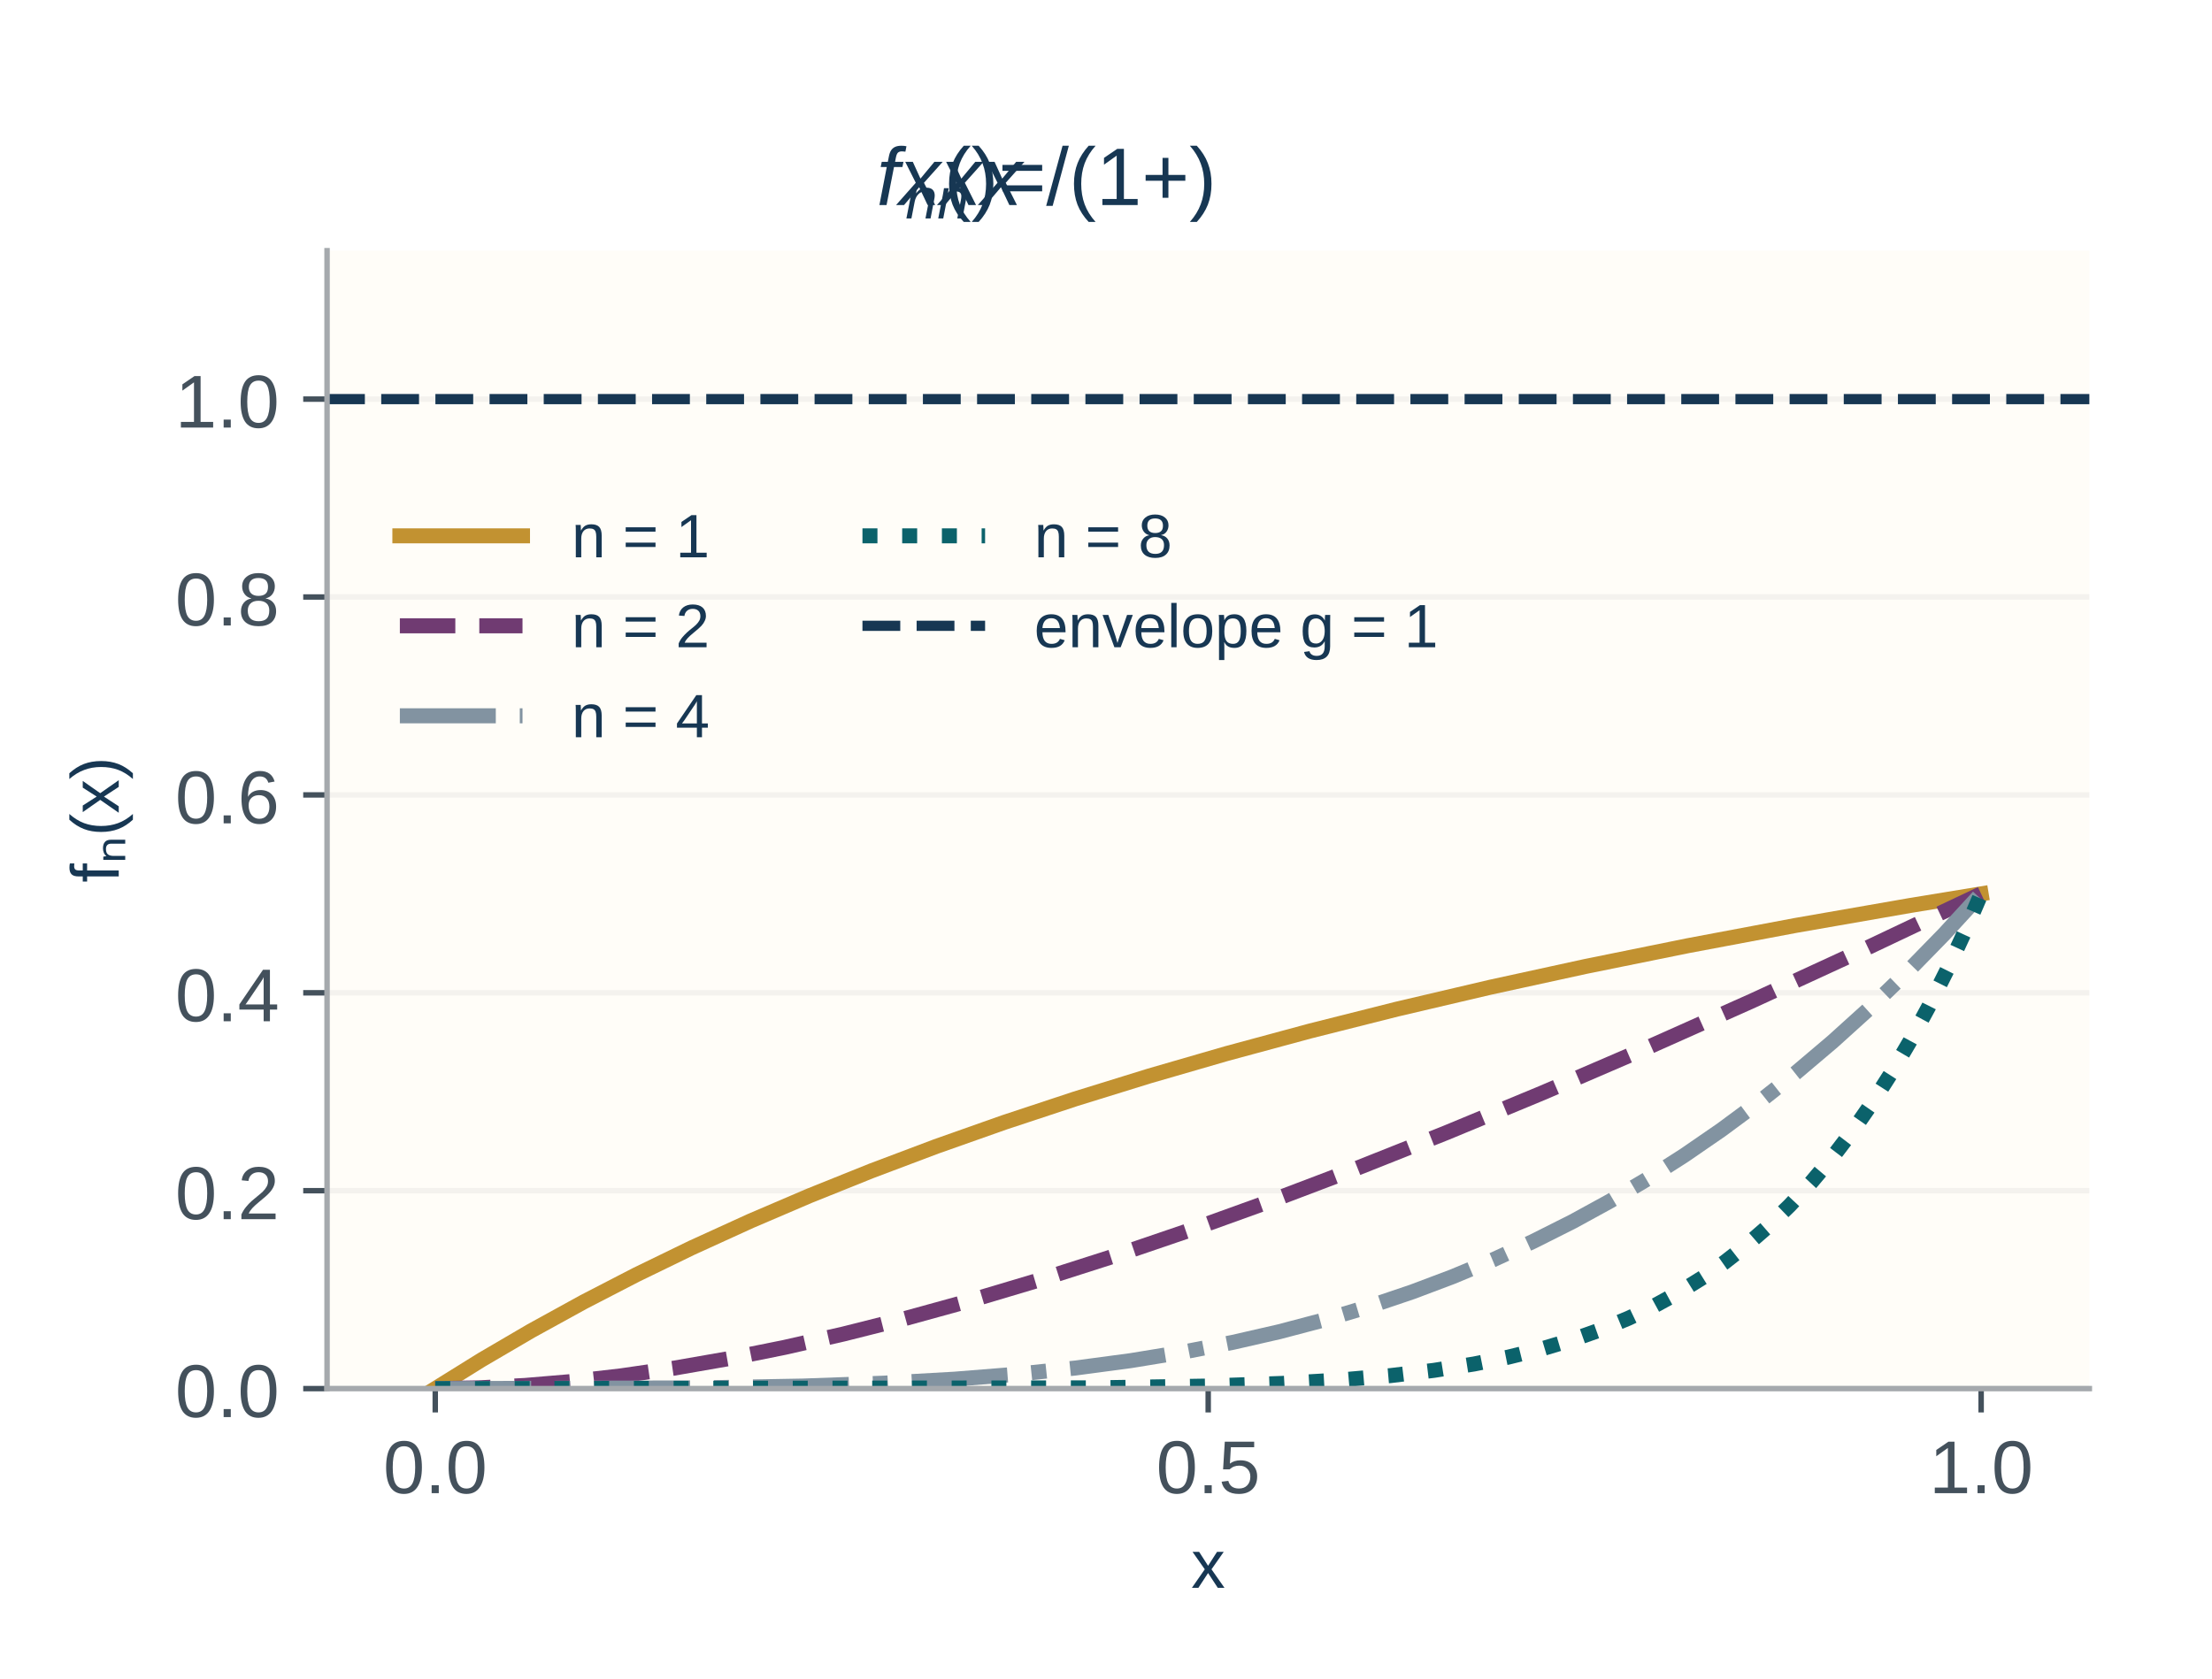
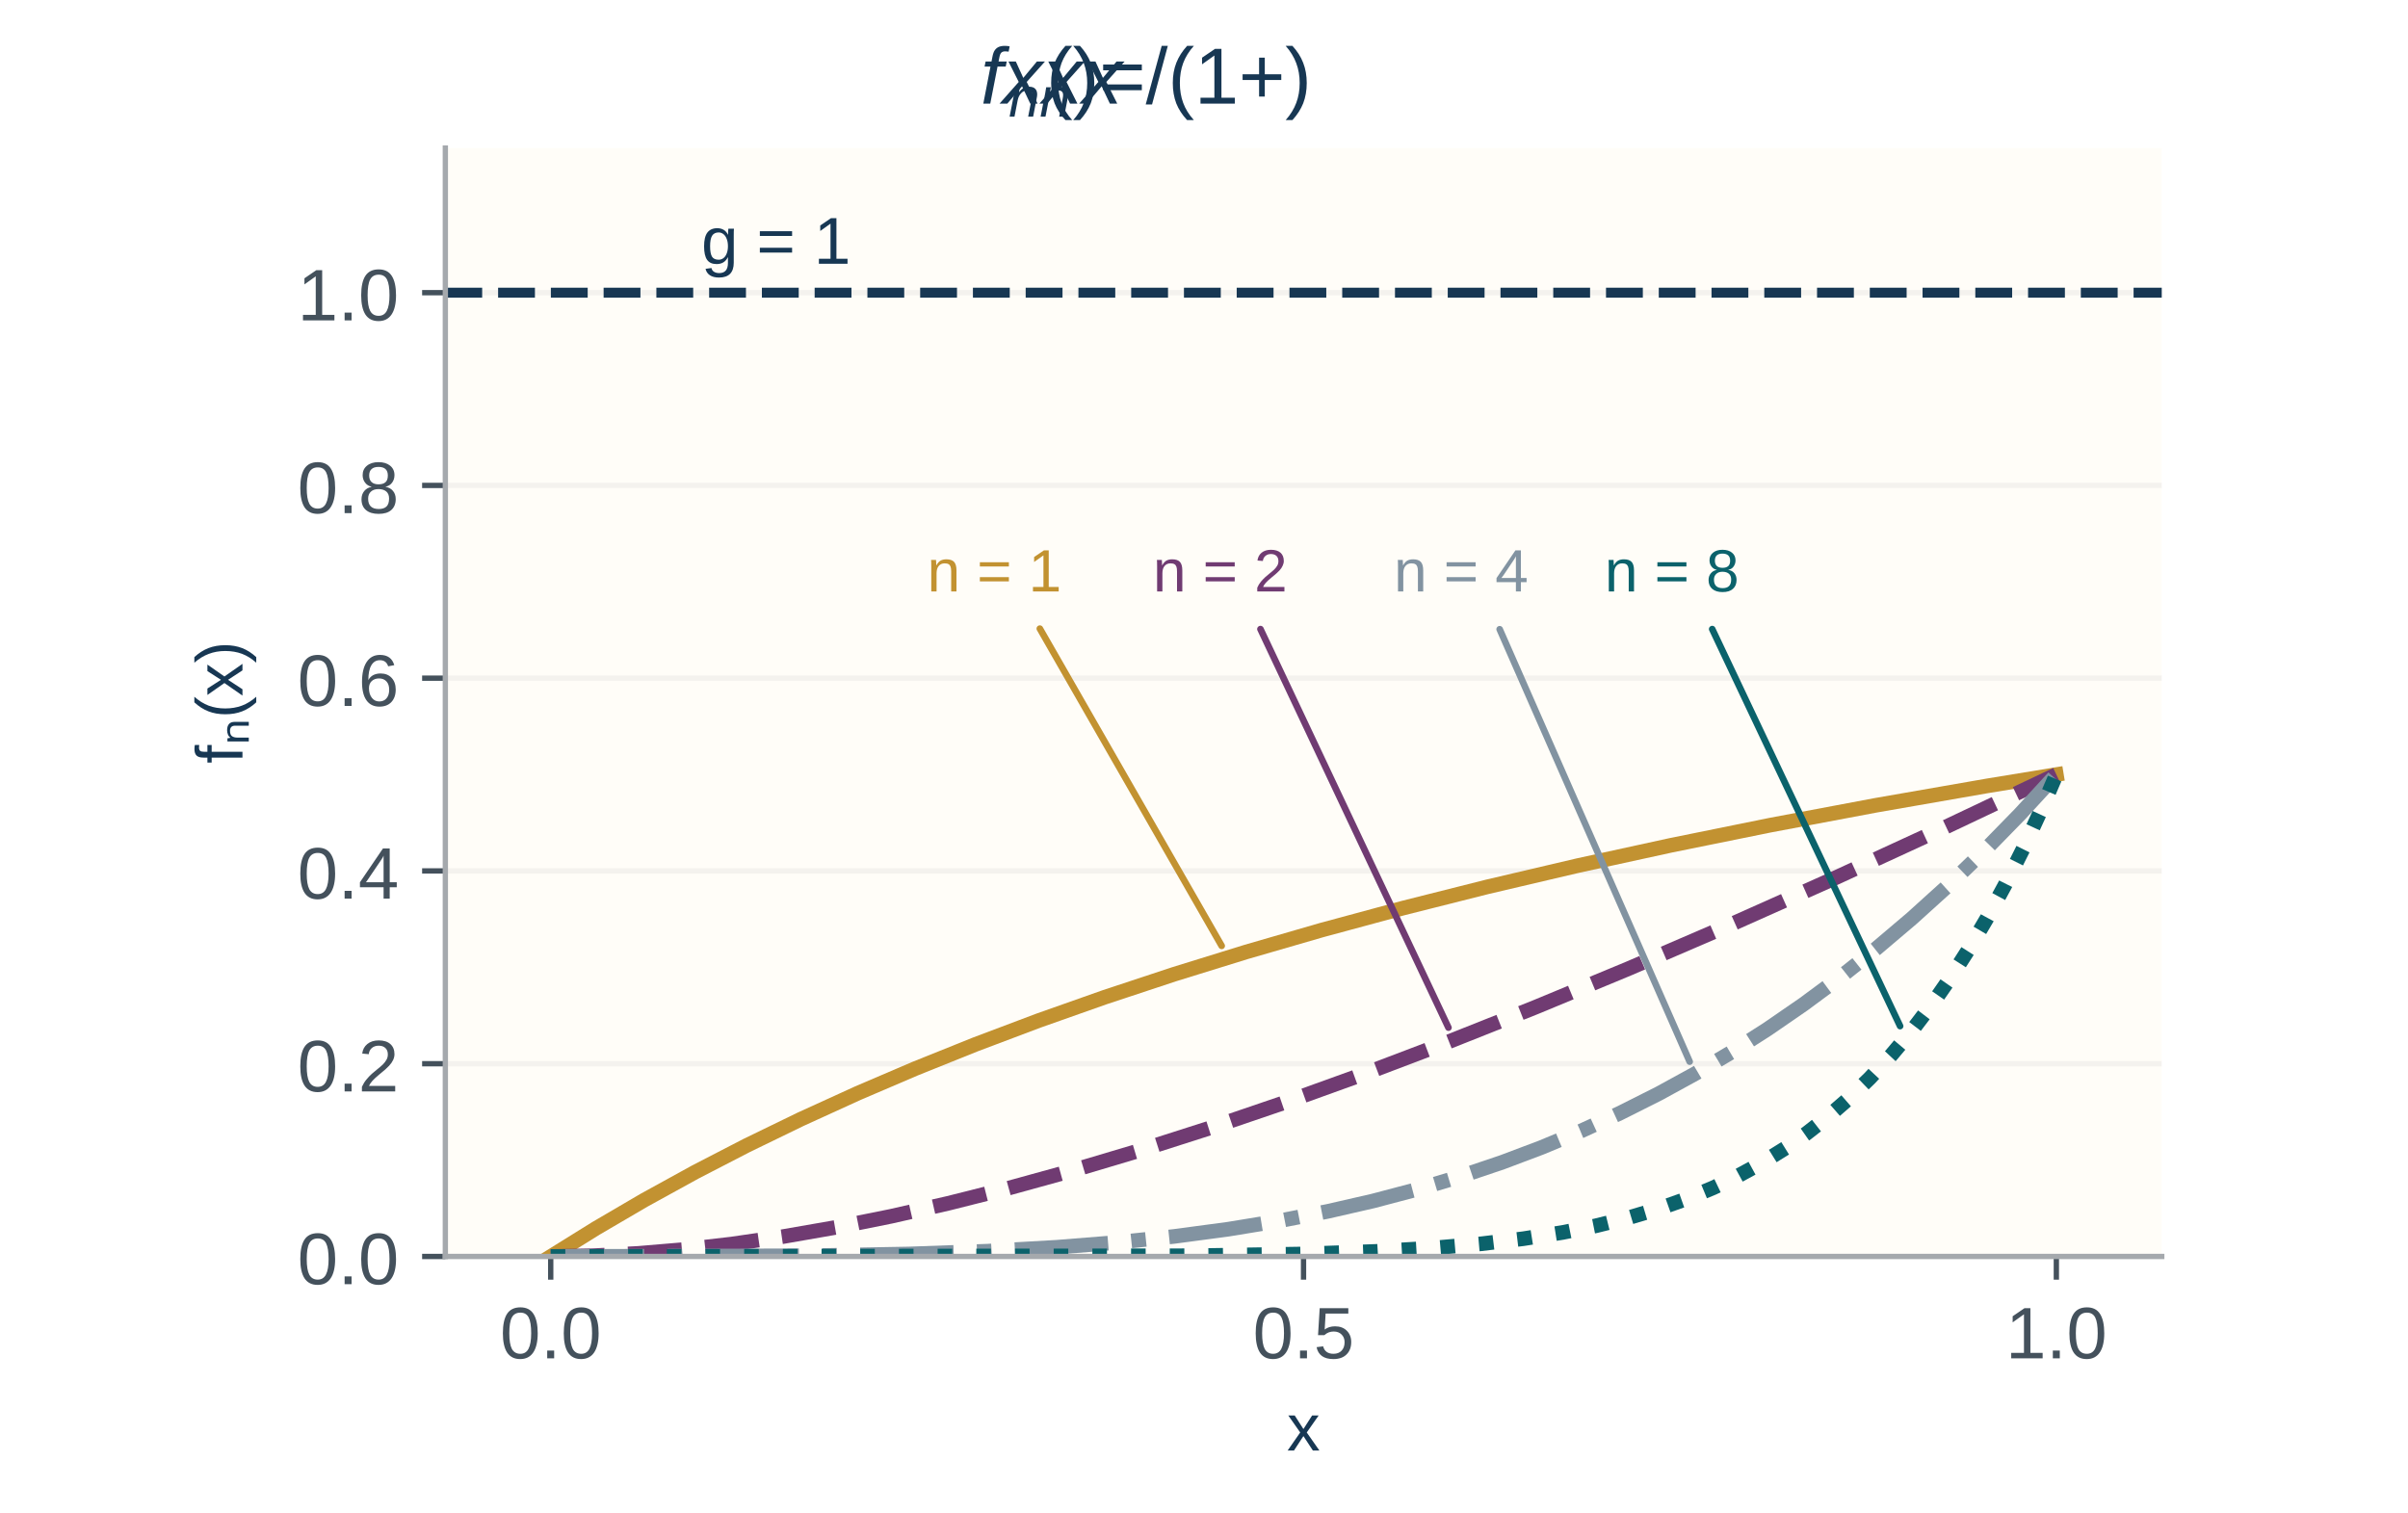
- <svg xmlns="http://www.w3.org/2000/svg" xmlns:xlink="http://www.w3.org/1999/xlink" version="1.1" viewBox="-2.628 28 324.644 246.364" width="324.644" height="246.364">
+ <svg xmlns="http://www.w3.org/2000/svg" xmlns:xlink="http://www.w3.org/1999/xlink" version="1.1" viewBox="-2.628 0 324.644 227.882" width="324.644" height="203.882">
  <defs>
    <style type="text/css">*{stroke-linecap:butt;stroke-linejoin:round;}</style>
    <path d="M 0 0  L 0 3.5  " id="m9206b47636" style="stroke:#44515c;stroke-width:0.8;" />
    <path d="M 0 0  L -3.5 0  " id="m163455e4a3" style="stroke:#44515c;stroke-width:0.8;" />
    <path d="M 0 3.873  C 1.027 3.873 2.012 3.465 2.739 2.739  C 3.465 2.012 3.873 1.027 3.873 0  C 3.873 -1.027 3.465 -2.012 2.739 -2.739  C 2.012 -3.465 1.027 -3.873 0 -3.873  C -1.027 -3.873 -2.012 -3.465 -2.739 -2.739  C -3.465 -2.012 -3.873 -1.027 -3.873 0  C -3.873 1.027 -3.465 2.012 -2.739 2.739  C -2.012 3.465 -1.027 3.873 0 3.873  z " id="m7b36602e35" style="stroke:#0b626b;" />
    <path d="M 0 3.873  C 1.027 3.873 2.012 3.465 2.739 2.739  C 3.465 2.012 3.873 1.027 3.873 0  C 3.873 -1.027 3.465 -2.012 2.739 -2.739  C 2.012 -3.465 1.027 -3.873 0 -3.873  C -1.027 -3.873 -2.012 -3.465 -2.739 -2.739  C -3.465 -2.012 -3.873 -1.027 -3.873 0  C -3.873 1.027 -3.465 2.012 -2.739 2.739  C -2.012 3.465 -1.027 3.873 0 3.873  z " id="m92f8622de1" style="stroke:#0b626b;" />
-     <clipPath id="p02fc02d4ee">
-       <rect height="167.04" width="258.644" x="45.372" y="64.8" />
+     <clipPath id="p9e3a4a6474">
+       <rect height="167.04" width="258.644" x="45.372" y="22.318" />
    </clipPath>
-     <clipPath id="p8276572414">
-       <rect height="167.04" width="258.644" x="389.368" y="64.8" />
+     <clipPath id="p5ac4b57a66">
+       <rect height="167.04" width="258.644" x="389.368" y="22.318" />
    </clipPath>
  </defs>
  <g id="axes_1">
    <g id="patch_2">
-       <path d="M 45.372 231.84  L 304.015 231.84  L 304.015 64.8  L 45.372 64.8  z " style="fill:#fffdf8;" />
+       <path d="M 45.372 189.358  L 304.015 189.358  L 304.015 22.318  L 45.372 22.318  z " style="fill:#fffdf8;" />
    </g>
    <g id="matplotlib.axis_1">
      <g id="xtick_1">
        <g id="line2d_1">
          <g>
-             <use style="fill:#44515c;stroke:#44515c;stroke-width:0.8;" x="61.253" xlink:href="#m9206b47636" y="231.84" />
+             <use style="fill:#44515c;stroke:#44515c;stroke-width:0.8;" x="61.253" xlink:href="#m9206b47636" y="189.358" />
          </g>
        </g>
        <g id="text_1">
-           <text style="fill:#44515c;font-family:Arial, sans-serif;font-size:11px;font-stretch:normal;font-style:normal;font-weight:normal;text-anchor:middle;" transform="rotate(-0, 61.2532, 247.1983)" x="61.253" y="247.198">0.0</text>
+           <text style="fill:#44515c;font-family:Arial, sans-serif;font-size:11px;font-stretch:normal;font-style:normal;font-weight:normal;text-anchor:middle;" transform="rotate(-0, 61.2532, 204.7164)" x="61.253" y="204.716">0.0</text>
        </g>
      </g>
      <g id="xtick_2">
        <g id="line2d_2">
          <g>
-             <use style="fill:#44515c;stroke:#44515c;stroke-width:0.8;" x="174.693" xlink:href="#m9206b47636" y="231.84" />
+             <use style="fill:#44515c;stroke:#44515c;stroke-width:0.8;" x="174.693" xlink:href="#m9206b47636" y="189.358" />
          </g>
        </g>
        <g id="text_2">
-           <text style="fill:#44515c;font-family:Arial, sans-serif;font-size:11px;font-stretch:normal;font-style:normal;font-weight:normal;text-anchor:middle;" transform="rotate(-0, 174.6935, 247.1983)" x="174.693" y="247.198">0.5</text>
+           <text style="fill:#44515c;font-family:Arial, sans-serif;font-size:11px;font-stretch:normal;font-style:normal;font-weight:normal;text-anchor:middle;" transform="rotate(-0, 174.6935, 204.7164)" x="174.693" y="204.716">0.5</text>
        </g>
      </g>
      <g id="xtick_3">
        <g id="line2d_3">
          <g>
-             <use style="fill:#44515c;stroke:#44515c;stroke-width:0.8;" x="288.134" xlink:href="#m9206b47636" y="231.84" />
+             <use style="fill:#44515c;stroke:#44515c;stroke-width:0.8;" x="288.134" xlink:href="#m9206b47636" y="189.358" />
          </g>
        </g>
        <g id="text_3">
-           <text style="fill:#44515c;font-family:Arial, sans-serif;font-size:11px;font-stretch:normal;font-style:normal;font-weight:normal;text-anchor:middle;" transform="rotate(-0, 288.1337, 247.1983)" x="288.134" y="247.198">1.0</text>
+           <text style="fill:#44515c;font-family:Arial, sans-serif;font-size:11px;font-stretch:normal;font-style:normal;font-weight:normal;text-anchor:middle;" transform="rotate(-0, 288.1337, 204.7164)" x="288.134" y="204.716">1.0</text>
        </g>
      </g>
      <g id="text_4">
-         <text style="fill:#173753;font-family:Arial, sans-serif;font-size:10px;font-stretch:normal;font-style:normal;font-weight:normal;text-anchor:middle;" transform="rotate(-0, 174.6935, 261.0844)" x="174.693" y="261.084">x</text>
+         <text style="fill:#173753;font-family:Arial, sans-serif;font-size:10px;font-stretch:normal;font-style:normal;font-weight:normal;text-anchor:middle;" transform="rotate(-0, 174.6935, 218.6025)" x="174.693" y="218.602">x</text>
      </g>
    </g>
    <g id="matplotlib.axis_2">
      <g id="ytick_1">
        <g id="line2d_4">
-           <path clip-path="url(#p02fc02d4ee)" d="M 45.372 231.84  L 304.015 231.84  " style="fill:none;stroke:#b0b0b0;stroke-linecap:square;stroke-opacity:0.13;stroke-width:0.8;" />
+           <path clip-path="url(#p9e3a4a6474)" d="M 45.372 189.358  L 304.015 189.358  " style="fill:none;stroke:#b0b0b0;stroke-linecap:square;stroke-opacity:0.13;stroke-width:0.8;" />
        </g>
        <g id="line2d_5">
          <g>
-             <use style="fill:#44515c;stroke:#44515c;stroke-width:0.8;" x="45.372" xlink:href="#m163455e4a3" y="231.84" />
+             <use style="fill:#44515c;stroke:#44515c;stroke-width:0.8;" x="45.372" xlink:href="#m163455e4a3" y="189.358" />
          </g>
        </g>
        <g id="text_5">
-           <text style="fill:#44515c;font-family:Arial, sans-serif;font-size:11px;font-stretch:normal;font-style:normal;font-weight:normal;text-anchor:end;" transform="rotate(-0, 38.37156, 236.0191)" x="38.372" y="236.019">0.0</text>
+           <text style="fill:#44515c;font-family:Arial, sans-serif;font-size:11px;font-stretch:normal;font-style:normal;font-weight:normal;text-anchor:end;" transform="rotate(-0, 38.37156, 193.5373)" x="38.372" y="193.537">0.0</text>
        </g>
      </g>
      <g id="ytick_2">
        <g id="line2d_6">
-           <path clip-path="url(#p02fc02d4ee)" d="M 45.372 202.79  L 304.015 202.79  " style="fill:none;stroke:#b0b0b0;stroke-linecap:square;stroke-opacity:0.13;stroke-width:0.8;" />
+           <path clip-path="url(#p9e3a4a6474)" d="M 45.372 160.308  L 304.015 160.308  " style="fill:none;stroke:#b0b0b0;stroke-linecap:square;stroke-opacity:0.13;stroke-width:0.8;" />
        </g>
        <g id="line2d_7">
          <g>
-             <use style="fill:#44515c;stroke:#44515c;stroke-width:0.8;" x="45.372" xlink:href="#m163455e4a3" y="202.79" />
+             <use style="fill:#44515c;stroke:#44515c;stroke-width:0.8;" x="45.372" xlink:href="#m163455e4a3" y="160.308" />
          </g>
        </g>
        <g id="text_6">
-           <text style="fill:#44515c;font-family:Arial, sans-serif;font-size:11px;font-stretch:normal;font-style:normal;font-weight:normal;text-anchor:end;" transform="rotate(-0, 38.37156, 206.9687)" x="38.372" y="206.969">0.2</text>
+           <text style="fill:#44515c;font-family:Arial, sans-serif;font-size:11px;font-stretch:normal;font-style:normal;font-weight:normal;text-anchor:end;" transform="rotate(-0, 38.37156, 164.4868)" x="38.372" y="164.487">0.2</text>
        </g>
      </g>
      <g id="ytick_3">
        <g id="line2d_8">
-           <path clip-path="url(#p02fc02d4ee)" d="M 45.372 173.739  L 304.015 173.739  " style="fill:none;stroke:#b0b0b0;stroke-linecap:square;stroke-opacity:0.13;stroke-width:0.8;" />
+           <path clip-path="url(#p9e3a4a6474)" d="M 45.372 131.257  L 304.015 131.257  " style="fill:none;stroke:#b0b0b0;stroke-linecap:square;stroke-opacity:0.13;stroke-width:0.8;" />
        </g>
        <g id="line2d_9">
          <g>
-             <use style="fill:#44515c;stroke:#44515c;stroke-width:0.8;" x="45.372" xlink:href="#m163455e4a3" y="173.739" />
+             <use style="fill:#44515c;stroke:#44515c;stroke-width:0.8;" x="45.372" xlink:href="#m163455e4a3" y="131.257" />
          </g>
        </g>
        <g id="text_7">
-           <text style="fill:#44515c;font-family:Arial, sans-serif;font-size:11px;font-stretch:normal;font-style:normal;font-weight:normal;text-anchor:end;" transform="rotate(-0, 38.37156, 177.9183)" x="38.372" y="177.918">0.4</text>
+           <text style="fill:#44515c;font-family:Arial, sans-serif;font-size:11px;font-stretch:normal;font-style:normal;font-weight:normal;text-anchor:end;" transform="rotate(-0, 38.37156, 135.4364)" x="38.372" y="135.436">0.4</text>
        </g>
      </g>
      <g id="ytick_4">
        <g id="line2d_10">
-           <path clip-path="url(#p02fc02d4ee)" d="M 45.372 144.689  L 304.015 144.689  " style="fill:none;stroke:#b0b0b0;stroke-linecap:square;stroke-opacity:0.13;stroke-width:0.8;" />
+           <path clip-path="url(#p9e3a4a6474)" d="M 45.372 102.207  L 304.015 102.207  " style="fill:none;stroke:#b0b0b0;stroke-linecap:square;stroke-opacity:0.13;stroke-width:0.8;" />
        </g>
        <g id="line2d_11">
          <g>
-             <use style="fill:#44515c;stroke:#44515c;stroke-width:0.8;" x="45.372" xlink:href="#m163455e4a3" y="144.689" />
+             <use style="fill:#44515c;stroke:#44515c;stroke-width:0.8;" x="45.372" xlink:href="#m163455e4a3" y="102.207" />
          </g>
        </g>
        <g id="text_8">
-           <text style="fill:#44515c;font-family:Arial, sans-serif;font-size:11px;font-stretch:normal;font-style:normal;font-weight:normal;text-anchor:end;" transform="rotate(-0, 38.37156, 148.8678)" x="38.372" y="148.868">0.6</text>
+           <text style="fill:#44515c;font-family:Arial, sans-serif;font-size:11px;font-stretch:normal;font-style:normal;font-weight:normal;text-anchor:end;" transform="rotate(-0, 38.37156, 106.386)" x="38.372" y="106.386">0.6</text>
        </g>
      </g>
      <g id="ytick_5">
        <g id="line2d_12">
-           <path clip-path="url(#p02fc02d4ee)" d="M 45.372 115.638  L 304.015 115.638  " style="fill:none;stroke:#b0b0b0;stroke-linecap:square;stroke-opacity:0.13;stroke-width:0.8;" />
+           <path clip-path="url(#p9e3a4a6474)" d="M 45.372 73.156  L 304.015 73.156  " style="fill:none;stroke:#b0b0b0;stroke-linecap:square;stroke-opacity:0.13;stroke-width:0.8;" />
        </g>
        <g id="line2d_13">
          <g>
-             <use style="fill:#44515c;stroke:#44515c;stroke-width:0.8;" x="45.372" xlink:href="#m163455e4a3" y="115.638" />
+             <use style="fill:#44515c;stroke:#44515c;stroke-width:0.8;" x="45.372" xlink:href="#m163455e4a3" y="73.156" />
          </g>
        </g>
        <g id="text_9">
-           <text style="fill:#44515c;font-family:Arial, sans-serif;font-size:11px;font-stretch:normal;font-style:normal;font-weight:normal;text-anchor:end;" transform="rotate(-0, 38.37156, 119.8174)" x="38.372" y="119.817">0.8</text>
+           <text style="fill:#44515c;font-family:Arial, sans-serif;font-size:11px;font-stretch:normal;font-style:normal;font-weight:normal;text-anchor:end;" transform="rotate(-0, 38.37156, 77.33553)" x="38.372" y="77.336">0.8</text>
        </g>
      </g>
      <g id="ytick_6">
        <g id="line2d_14">
-           <path clip-path="url(#p02fc02d4ee)" d="M 45.372 86.588  L 304.015 86.588  " style="fill:none;stroke:#b0b0b0;stroke-linecap:square;stroke-opacity:0.13;stroke-width:0.8;" />
+           <path clip-path="url(#p9e3a4a6474)" d="M 45.372 44.106  L 304.015 44.106  " style="fill:none;stroke:#b0b0b0;stroke-linecap:square;stroke-opacity:0.13;stroke-width:0.8;" />
        </g>
        <g id="line2d_15">
          <g>
-             <use style="fill:#44515c;stroke:#44515c;stroke-width:0.8;" x="45.372" xlink:href="#m163455e4a3" y="86.588" />
+             <use style="fill:#44515c;stroke:#44515c;stroke-width:0.8;" x="45.372" xlink:href="#m163455e4a3" y="44.106" />
          </g>
        </g>
        <g id="text_10">
-           <text style="fill:#44515c;font-family:Arial, sans-serif;font-size:11px;font-stretch:normal;font-style:normal;font-weight:normal;text-anchor:end;" transform="rotate(-0, 38.37156, 90.76697)" x="38.372" y="90.767">1.0</text>
+           <text style="fill:#44515c;font-family:Arial, sans-serif;font-size:11px;font-stretch:normal;font-style:normal;font-weight:normal;text-anchor:end;" transform="rotate(-0, 38.37156, 48.28509)" x="38.372" y="48.285">1.0</text>
        </g>
      </g>
      <g id="text_11">
-         <text style="fill:#173753;font-family:Arial, sans-serif;font-size:10px;font-stretch:normal;font-style:normal;font-weight:normal;text-anchor:middle;" transform="rotate(-90, 14.79844, 148.32)" x="14.798" y="148.32">fₙ(x)</text>
+         <text style="fill:#173753;font-family:Arial, sans-serif;font-size:10px;font-stretch:normal;font-style:normal;font-weight:normal;text-anchor:middle;" transform="rotate(-90, 14.79844, 105.8381)" x="14.798" y="105.838">fₙ(x)</text>
      </g>
    </g>
    <g id="line2d_16">
-       <path clip-path="url(#p02fc02d4ee)" d="M 61.253 231.84  L 68.06 227.609  L 75.32 223.36  L 83.034 219.117  L 90.748 215.13  L 98.915 211.161  L 107.537 207.229  L 116.158 203.538  L 125.234 199.889  L 134.762 196.295  L 144.745 192.766  L 155.182 189.312  L 166.072 185.94  L 177.416 182.654  L 189.668 179.341  L 202.373 176.139  L 215.986 172.945  L 230.052 169.875  L 245.026 166.838  L 260.908 163.85  L 277.697 160.924  L 288.134 159.214  L 288.134 159.214  " style="fill:none;stroke:#c29231;stroke-linecap:square;stroke-width:2.2;" />
+       <path clip-path="url(#p9e3a4a6474)" d="M 61.253 189.358  L 68.06 185.127  L 75.32 180.878  L 83.034 176.635  L 90.748 172.648  L 98.915 168.679  L 107.537 164.747  L 116.158 161.056  L 125.234 157.407  L 134.762 153.813  L 144.745 150.284  L 155.182 146.83  L 166.072 143.458  L 177.416 140.172  L 189.668 136.86  L 202.373 133.657  L 215.986 130.463  L 230.052 127.393  L 245.026 124.356  L 260.908 121.368  L 277.697 118.442  L 288.134 116.732  L 288.134 116.732  " style="fill:none;stroke:#c29231;stroke-linecap:square;stroke-width:2.2;" />
    </g>
    <g id="line2d_17">
-       <path clip-path="url(#p02fc02d4ee)" d="M 61.253 231.84  L 67.606 231.729  L 74.412 231.378  L 81.219 230.806  L 88.479 229.972  L 96.193 228.855  L 104.36 227.434  L 112.528 225.789  L 121.15 223.831  L 130.225 221.546  L 139.754 218.921  L 149.737 215.946  L 160.627 212.462  L 171.971 208.593  L 183.769 204.336  L 196.474 199.512  L 209.633 194.279  L 223.7 188.446  L 238.674 181.994  L 254.555 174.907  L 271.345 167.172  L 288.134 159.214  L 288.134 159.214  " style="fill:none;stroke:#703b72;stroke-dasharray:8.14,3.52;stroke-dashoffset:0;stroke-width:2.2;" />
+       <path clip-path="url(#p9e3a4a6474)" d="M 61.253 189.358  L 67.606 189.247  L 74.412 188.896  L 81.219 188.324  L 88.479 187.491  L 96.193 186.373  L 104.36 184.952  L 112.528 183.307  L 121.15 181.349  L 130.225 179.064  L 139.754 176.439  L 149.737 173.464  L 160.627 169.98  L 171.971 166.112  L 183.769 161.855  L 196.474 157.03  L 209.633 151.797  L 223.7 145.964  L 238.674 139.512  L 254.555 132.426  L 271.345 124.69  L 288.134 116.732  L 288.134 116.732  " style="fill:none;stroke:#703b72;stroke-dasharray:8.14,3.52;stroke-dashoffset:0;stroke-width:2.2;" />
    </g>
    <g id="line2d_18">
-       <path clip-path="url(#p02fc02d4ee)" d="M 61.253 231.84  L 100.277 231.732  L 115.251 231.464  L 127.049 231.044  L 137.485 230.454  L 146.56 229.73  L 155.182 228.822  L 163.349 227.732  L 171.063 226.469  L 178.324 225.048  L 185.13 223.49  L 191.936 221.695  L 198.289 219.788  L 204.642 217.641  L 210.541 215.417  L 216.439 212.96  L 222.338 210.255  L 228.237 207.288  L 233.682 204.306  L 239.128 201.08  L 244.573 197.597  L 250.018 193.848  L 255.463 189.822  L 260.908 185.506  L 266.353 180.892  L 271.798 175.966  L 277.243 170.719  L 282.689 165.139  L 288.134 159.214  L 288.134 159.214  " style="fill:none;stroke:#8293a1;stroke-dasharray:14.08,3.52,2.2,3.52;stroke-dashoffset:0;stroke-width:2.2;" />
+       <path clip-path="url(#p9e3a4a6474)" d="M 61.253 189.358  L 100.277 189.25  L 115.251 188.982  L 127.049 188.562  L 137.485 187.972  L 146.56 187.248  L 155.182 186.34  L 163.349 185.25  L 171.063 183.987  L 178.324 182.566  L 185.13 181.008  L 191.936 179.213  L 198.289 177.306  L 204.642 175.159  L 210.541 172.936  L 216.439 170.478  L 222.338 167.773  L 228.237 164.806  L 233.682 161.824  L 239.128 158.598  L 244.573 155.115  L 250.018 151.366  L 255.463 147.34  L 260.908 143.025  L 266.353 138.41  L 271.798 133.484  L 277.243 128.237  L 282.689 122.657  L 288.134 116.732  L 288.134 116.732  " style="fill:none;stroke:#8293a1;stroke-dasharray:14.08,3.52,2.2,3.52;stroke-dashoffset:0;stroke-width:2.2;" />
    </g>
    <g id="line2d_19">
-       <path clip-path="url(#p02fc02d4ee)" d="M 61.253 231.84  L 157.904 231.73  L 174.24 231.473  L 185.584 231.077  L 194.205 230.566  L 201.465 229.93  L 207.818 229.164  L 213.717 228.227  L 218.708 227.226  L 223.7 225.993  L 228.237 224.636  L 232.321 223.189  L 236.405 221.498  L 240.035 219.763  L 243.665 217.782  L 247.295 215.526  L 250.472 213.302  L 253.648 210.822  L 256.824 208.061  L 260.001 204.991  L 263.177 201.586  L 266.353 197.815  L 269.53 193.644  L 272.252 189.726  L 274.975 185.465  L 277.697 180.838  L 280.42 175.818  L 283.142 170.378  L 285.865 164.488  L 288.134 159.214  L 288.134 159.214  " style="fill:none;stroke:#0b626b;stroke-dasharray:2.2,3.63;stroke-dashoffset:0;stroke-width:2.2;" />
+       <path clip-path="url(#p9e3a4a6474)" d="M 61.253 189.358  L 157.904 189.248  L 174.24 188.991  L 185.584 188.595  L 194.205 188.085  L 201.465 187.448  L 207.818 186.682  L 213.717 185.745  L 218.708 184.744  L 223.7 183.511  L 228.237 182.154  L 232.321 180.707  L 236.405 179.016  L 240.035 177.281  L 243.665 175.3  L 247.295 173.044  L 250.472 170.821  L 253.648 168.34  L 256.824 165.579  L 260.001 162.509  L 263.177 159.104  L 266.353 155.333  L 269.53 151.162  L 272.252 147.244  L 274.975 142.983  L 277.697 138.356  L 280.42 133.336  L 283.142 127.896  L 285.865 122.006  L 288.134 116.732  L 288.134 116.732  " style="fill:none;stroke:#0b626b;stroke-dasharray:2.2,3.63;stroke-dashoffset:0;stroke-width:2.2;" />
    </g>
    <g id="line2d_20">
-       <path clip-path="url(#p02fc02d4ee)" d="M 45.372 86.588  L 304.015 86.588  " style="fill:none;stroke:#173753;stroke-dasharray:5.55,2.4;stroke-dashoffset:0;stroke-width:1.5;" />
+       <path clip-path="url(#p9e3a4a6474)" d="M 45.372 44.106  L 304.015 44.106  " style="fill:none;stroke:#173753;stroke-dasharray:5.55,2.4;stroke-dashoffset:0;stroke-width:1.5;" />
    </g>
    <g id="patch_3">
-       <path d="M 45.372 231.84  L 45.372 64.8  " style="fill:none;stroke:#a5a9ad;stroke-linecap:square;stroke-linejoin:miter;stroke-width:0.8;" />
+       <path d="M 45.372 189.358  L 45.372 22.318  " style="fill:none;stroke:#a5a9ad;stroke-linecap:square;stroke-linejoin:miter;stroke-width:0.8;" />
    </g>
    <g id="patch_4">
-       <path d="M 45.372 231.84  L 304.015 231.84  " style="fill:none;stroke:#a5a9ad;stroke-linecap:square;stroke-linejoin:miter;stroke-width:0.8;" />
+       <path d="M 45.372 189.358  L 304.015 189.358  " style="fill:none;stroke:#a5a9ad;stroke-linecap:square;stroke-linejoin:miter;stroke-width:0.8;" />
+     </g>
+     <g id="patch_5">
+       <path d="M 134.958 94.743  Q 148.657 118.645 162.356 142.547  " style="fill:none;stroke:#c29231;stroke-linecap:round;" />
    </g>
    <g id="text_12">
-       <g style="fill:#173753;" transform="translate(126.0335 58.8)">
+       <text style="fill:#c29231;font-family:Arial, sans-serif;font-size:9px;font-stretch:normal;font-style:normal;font-weight:normal;text-anchor:start;" transform="rotate(-0, 117.9733, 89.13412)" x="117.973" y="89.134">n = 1</text>
+     </g>
+     <g id="patch_6">
+       <path d="M 168.202 94.813  Q 182.365 124.84 196.528 154.868  " style="fill:none;stroke:#703b72;stroke-linecap:round;" />
+     </g>
+     <g id="text_13">
+       <text style="fill:#703b72;font-family:Arial, sans-serif;font-size:9px;font-stretch:normal;font-style:normal;font-weight:normal;text-anchor:start;" transform="rotate(-0, 152.0054, 89.13412)" x="152.005" y="89.134">n = 2</text>
+     </g>
+     <g id="patch_7">
+       <path d="M 204.248 94.835  Q 218.564 127.416 232.879 159.997  " style="fill:none;stroke:#8293a1;stroke-linecap:round;" />
+     </g>
+     <g id="text_14">
+       <text style="fill:#8293a1;font-family:Arial, sans-serif;font-size:9px;font-stretch:normal;font-style:normal;font-weight:normal;text-anchor:start;" transform="rotate(-0, 188.3063, 89.13412)" x="188.306" y="89.134">n = 4</text>
+     </g>
+     <g id="patch_8">
+       <path d="M 236.277 94.811  Q 250.433 124.726 264.589 154.64  " style="fill:none;stroke:#0b626b;stroke-linecap:round;" />
+     </g>
+     <g id="text_15">
+       <text style="fill:#0b626b;font-family:Arial, sans-serif;font-size:9px;font-stretch:normal;font-style:normal;font-weight:normal;text-anchor:start;" transform="rotate(-0, 220.0696, 89.13412)" x="220.07" y="89.134">n = 8</text>
+     </g>
+     <g id="text_16">
+       <text style="fill:#173753;font-family:Arial, sans-serif;font-size:10px;font-stretch:normal;font-style:normal;font-weight:normal;text-anchor:start;" transform="rotate(-0, 83.94125, 39.74839)" x="83.941" y="39.748">g = 1</text>
+     </g>
+     <g id="text_17">
+       <g style="fill:#173753;" transform="translate(126.0335 16.31812)">
        <text>
          <tspan style="font-family:Arial, sans-serif;font-size:12px;font-style:oblique;font-weight:oblique;" x="0 14.558 41.072 85.451" y="-0.703">fxxx</tspan>
          <tspan style="font-family:Arial, sans-serif;font-size:8.4px;font-style:oblique;font-weight:oblique;" x="4.225 48.709" y="1.266 -5.297">nn</tspan>
          <tspan style="font-family:Arial, sans-serif;font-size:12px;font-style:book;font-weight:book;" x="9.877 21.66 28.679 54.361 58.404 63.086 73.059 92.553" y="-0.703">()=/(1+)</tspan>
        </text>
      </g>
    </g>
-     <g id="legend_1">
-       <g id="line2d_21">
-         <path d="M 56.058 106.656  L 74.058 106.656  " style="fill:none;stroke:#c29231;stroke-linecap:square;stroke-width:2.2;" />
-       </g>
-       <g id="line2d_22" />
-       <g id="text_13">
-         <text style="fill:#173753;font-family:Arial, sans-serif;font-size:9px;font-stretch:normal;font-style:normal;font-weight:normal;text-anchor:start;" transform="rotate(-0, 81.258, 109.8058)" x="81.258" y="109.806">n = 1</text>
-       </g>
-       <g id="line2d_23">
-         <path d="M 56.058 119.866  L 74.058 119.866  " style="fill:none;stroke:#703b72;stroke-dasharray:8.14,3.52;stroke-dashoffset:0;stroke-width:2.2;" />
-       </g>
-       <g id="line2d_24" />
-       <g id="text_14">
-         <text style="fill:#173753;font-family:Arial, sans-serif;font-size:9px;font-stretch:normal;font-style:normal;font-weight:normal;text-anchor:start;" transform="rotate(-0, 81.258, 123.0161)" x="81.258" y="123.016">n = 2</text>
-       </g>
-       <g id="line2d_25">
-         <path d="M 56.058 133.076  L 74.058 133.076  " style="fill:none;stroke:#8293a1;stroke-dasharray:14.08,3.52,2.2,3.52;stroke-dashoffset:0;stroke-width:2.2;" />
-       </g>
-       <g id="line2d_26" />
-       <g id="text_15">
-         <text style="fill:#173753;font-family:Arial, sans-serif;font-size:9px;font-stretch:normal;font-style:normal;font-weight:normal;text-anchor:start;" transform="rotate(-0, 81.258, 136.2264)" x="81.258" y="136.226">n = 4</text>
-       </g>
-       <g id="line2d_27">
-         <path d="M 123.95 106.656  L 141.95 106.656  " style="fill:none;stroke:#0b626b;stroke-dasharray:2.2,3.63;stroke-dashoffset:0;stroke-width:2.2;" />
-       </g>
-       <g id="line2d_28" />
-       <g id="text_16">
-         <text style="fill:#173753;font-family:Arial, sans-serif;font-size:9px;font-stretch:normal;font-style:normal;font-weight:normal;text-anchor:start;" transform="rotate(-0, 149.1503, 109.8058)" x="149.15" y="109.806">n = 8</text>
-       </g>
-       <g id="line2d_29">
-         <path d="M 123.95 119.866  L 141.95 119.866  " style="fill:none;stroke:#173753;stroke-dasharray:5.55,2.4;stroke-dashoffset:0;stroke-width:1.5;" />
-       </g>
-       <g id="line2d_30" />
-       <g id="text_17">
-         <text style="fill:#173753;font-family:Arial, sans-serif;font-size:9px;font-stretch:normal;font-style:normal;font-weight:normal;text-anchor:start;" transform="rotate(-0, 149.1503, 123.0161)" x="149.15" y="123.016">envelope g = 1</text>
-       </g>
-     </g>
  </g>
</svg>
